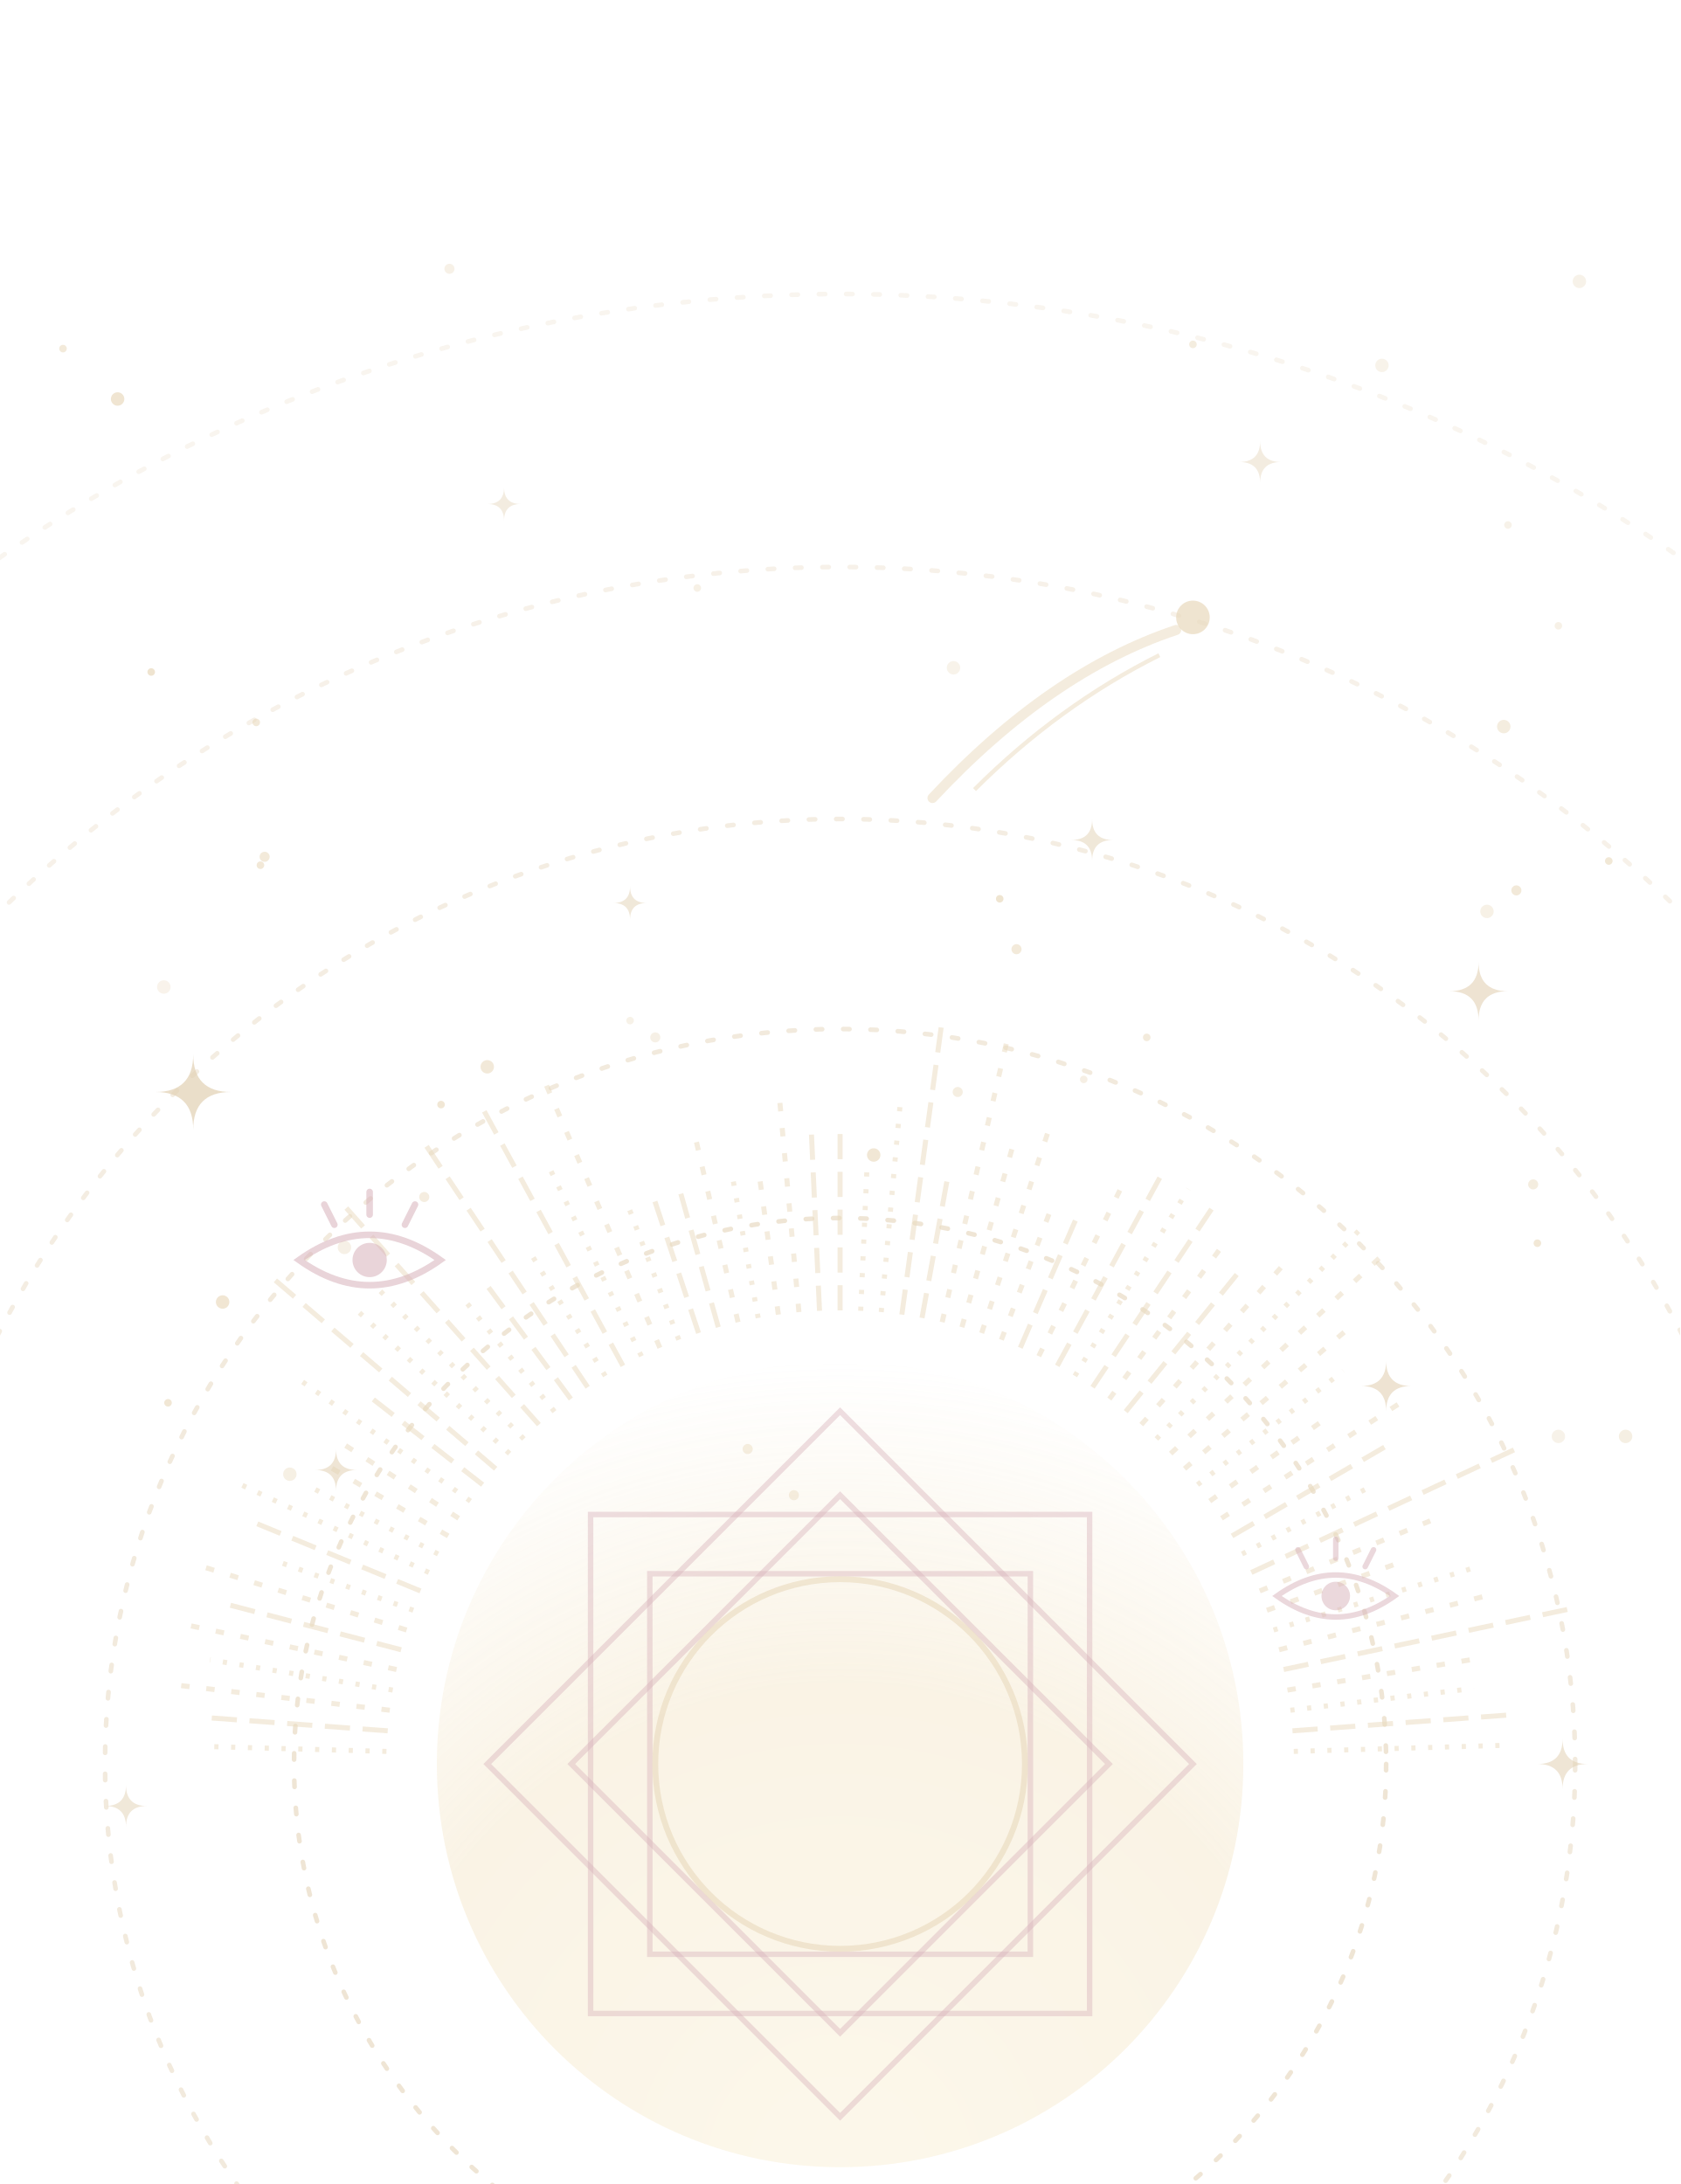
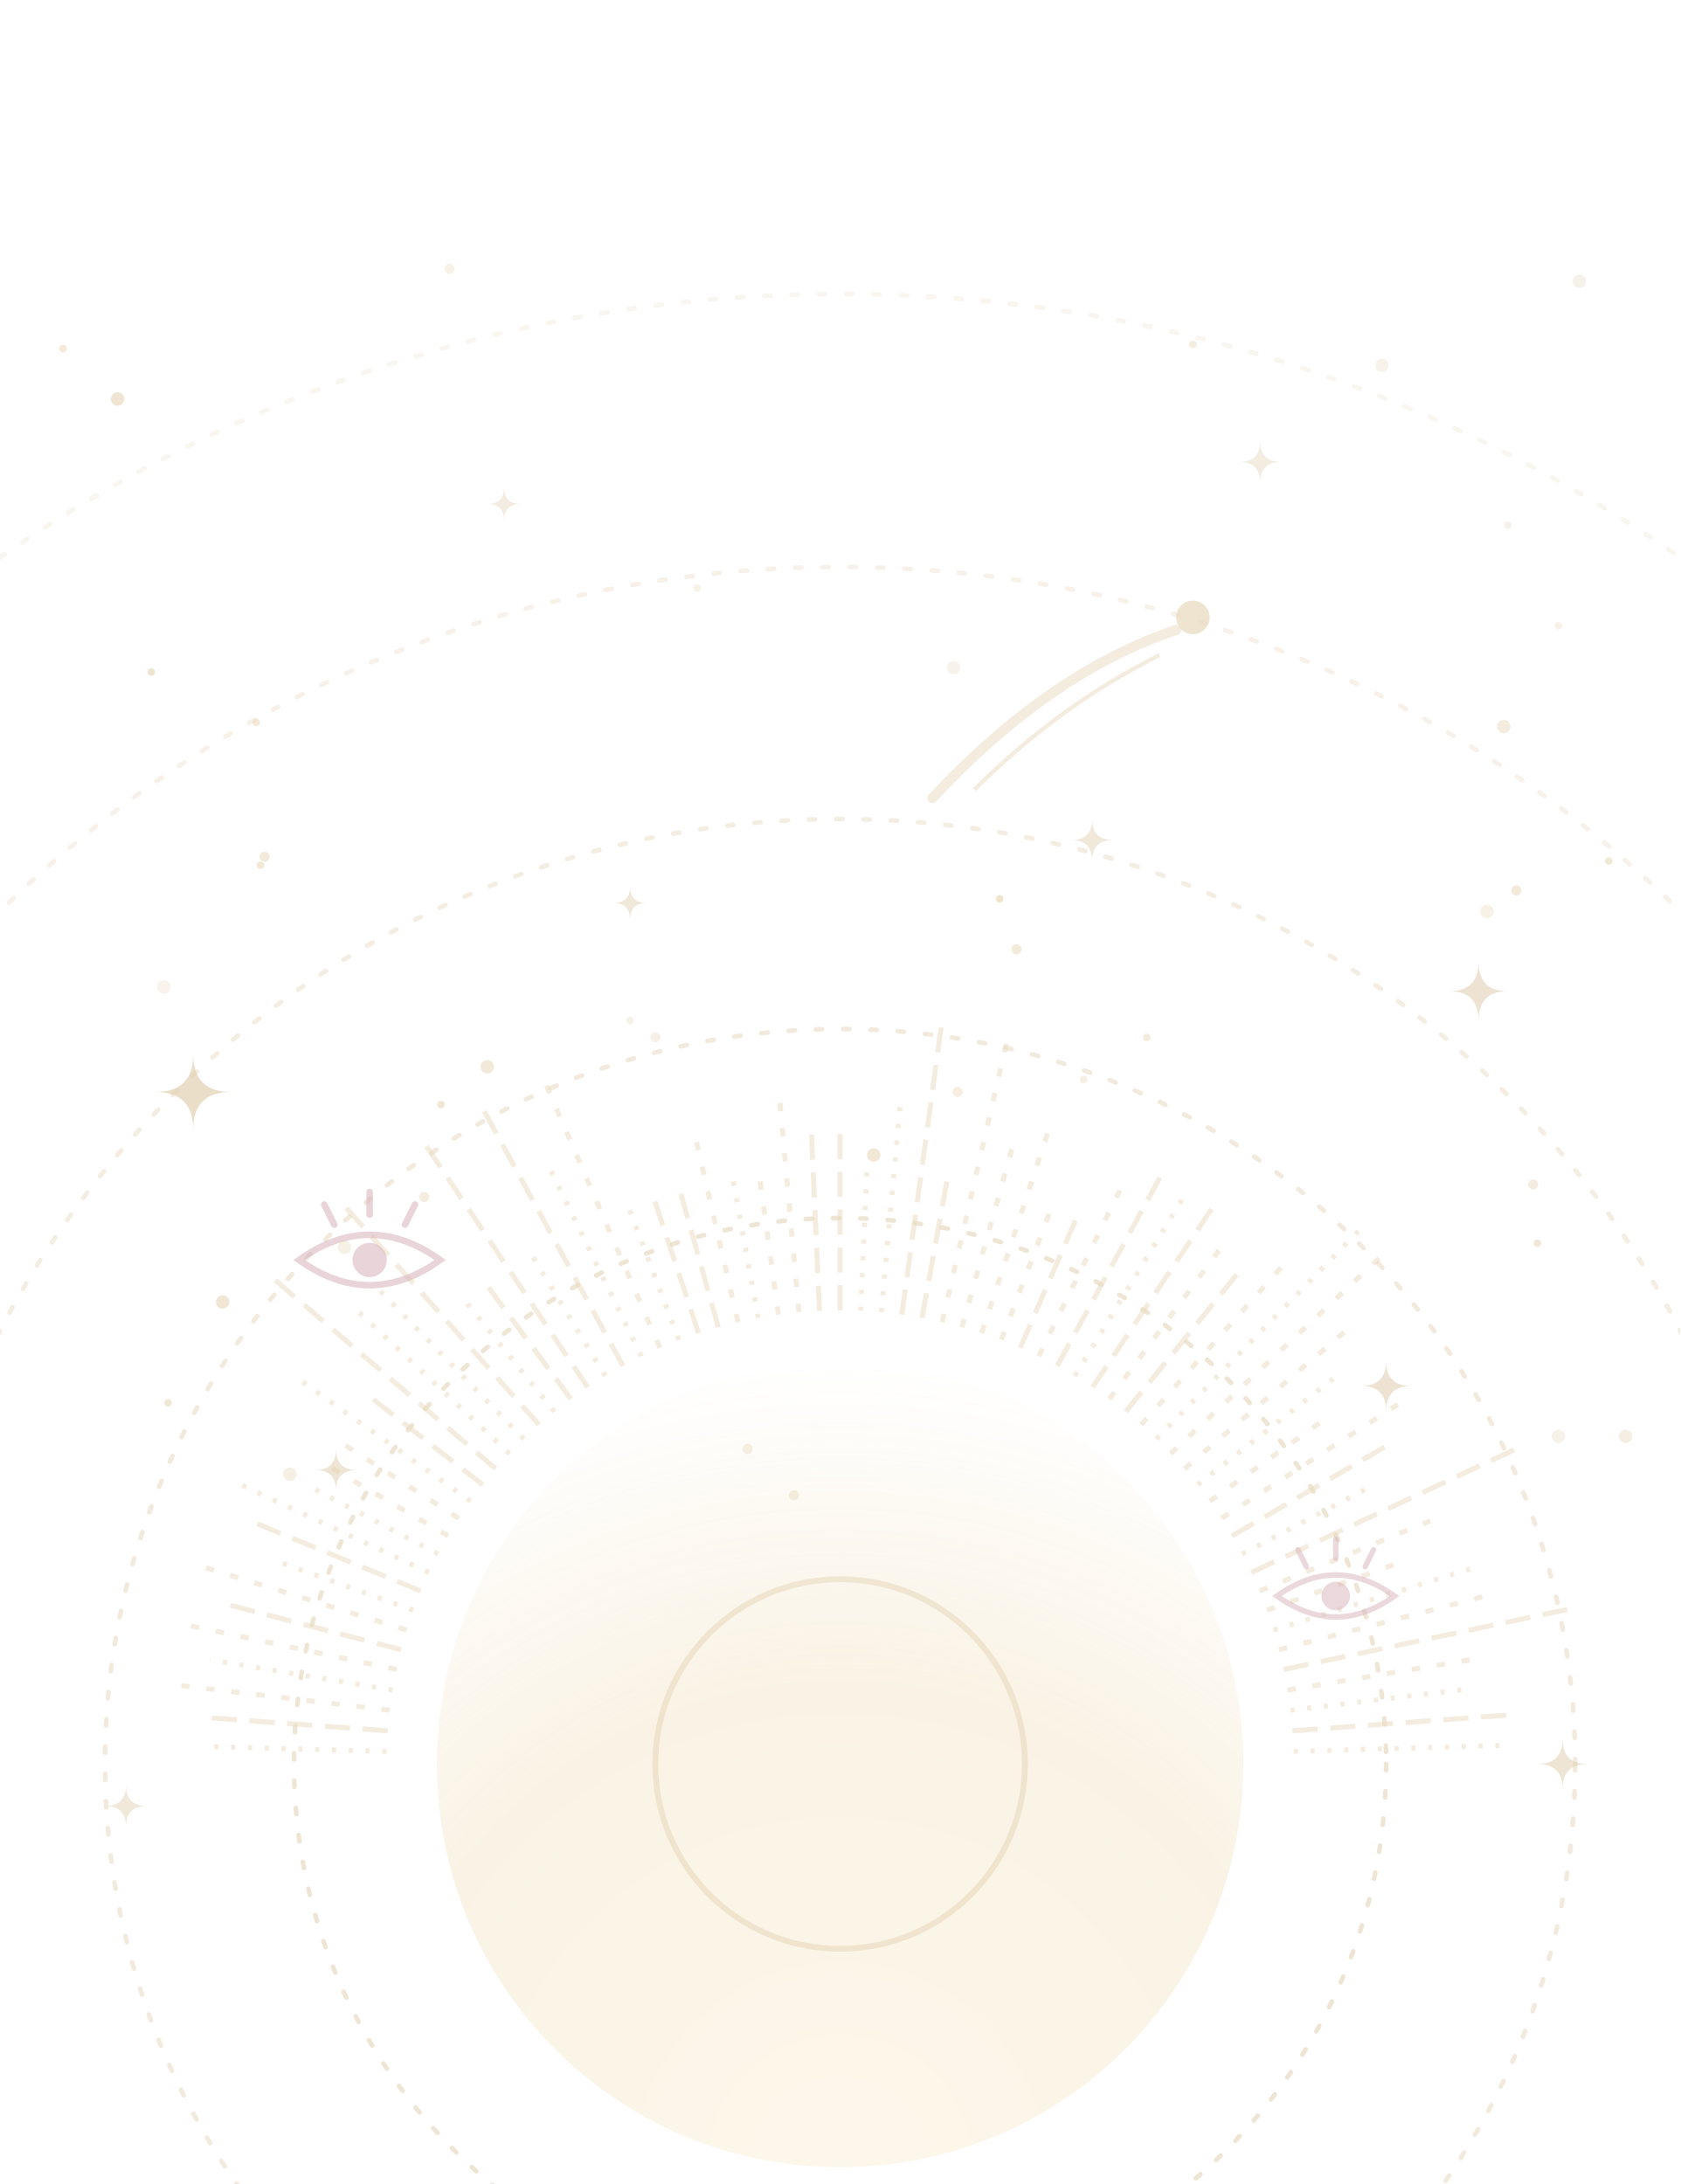
<svg xmlns="http://www.w3.org/2000/svg" viewBox="0 0 400 520" preserveAspectRatio="xMidYMax slice">
  <defs>
    <linearGradient id="g" x1="0" y1="-60.0" x2="0" y2="-59.0">
      <stop offset="0" stop-color="#fff" stop-opacity="0" />
      <stop offset=".35" stop-color="#fff" stop-opacity="1" />
    </linearGradient>
    <mask id="m">
      <rect width="400" height="520" fill="url(#g)" />
    </mask>
    <radialGradient id="sun" cx="50%" cy="100%" r="100%">
      <stop offset="0" stop-color="#F3DDA2" />
      <stop offset=".6" stop-color="#E7C98A" />
      <stop offset="1" stop-color="#E7C98A" stop-opacity="0" />
    </radialGradient>
  </defs>
  <g mask="url(#m)" opacity=".4">
    <circle cx="200" cy="420" r="96" fill="url(#sun)" opacity=".55" />
    <circle cx="200" cy="420" r="130" fill="none" stroke="#B58A42" stroke-width="1.1" stroke-dasharray="1.5 5" stroke-linecap="round" opacity="0.55" />
    <circle cx="200" cy="420" r="175" fill="none" stroke="#B58A42" stroke-width="1.1" stroke-dasharray="1.5 5" stroke-linecap="round" opacity="0.45" />
    <circle cx="200" cy="420" r="225" fill="none" stroke="#B58A42" stroke-width="1.1" stroke-dasharray="1.5 5" stroke-linecap="round" opacity="0.38" />
    <circle cx="200" cy="420" r="285" fill="none" stroke="#B58A42" stroke-width="1.1" stroke-dasharray="1.5 5" stroke-linecap="round" opacity="0.3" />
    <circle cx="200" cy="420" r="350" fill="none" stroke="#B58A42" stroke-width="1.1" stroke-dasharray="1.5 5" stroke-linecap="round" opacity="0.22" />
    <line x1="92.0" y1="417.0" x2="48.1" y2="415.8" stroke="#C8A15A" stroke-width="1.2" stroke-dasharray="1 3" opacity=".5" />
    <line x1="92.3" y1="412.1" x2="48.4" y2="408.9" stroke="#C8A15A" stroke-width="1.2" stroke-dasharray="6 3" opacity=".5" />
    <line x1="92.8" y1="407.2" x2="41.1" y2="401.1" stroke="#C8A15A" stroke-width="1.2" stroke-dasharray="2 4" opacity=".5" />
    <line x1="93.5" y1="402.4" x2="50.0" y2="395.2" stroke="#C8A15A" stroke-width="1.2" stroke-dasharray="1 3" opacity=".5" />
    <line x1="94.4" y1="397.5" x2="43.5" y2="386.7" stroke="#C8A15A" stroke-width="1.2" stroke-dasharray="2 4" opacity=".5" />
    <line x1="95.5" y1="392.8" x2="52.9" y2="381.7" stroke="#C8A15A" stroke-width="1.2" stroke-dasharray="6 3" opacity=".5" />
    <line x1="96.8" y1="388.1" x2="47.2" y2="372.7" stroke="#C8A15A" stroke-width="1.2" stroke-dasharray="2 4" opacity=".5" />
    <line x1="98.4" y1="383.4" x2="66.4" y2="371.9" stroke="#C8A15A" stroke-width="1.2" stroke-dasharray="1 3" opacity=".5" />
    <line x1="100.1" y1="378.8" x2="59.5" y2="362.1" stroke="#C8A15A" stroke-width="1.2" stroke-dasharray="6 3" opacity=".5" />
    <line x1="102.1" y1="374.4" x2="55.0" y2="352.4" stroke="#C8A15A" stroke-width="1.2" stroke-dasharray="1 3" opacity=".5" />
    <line x1="104.3" y1="370.0" x2="74.2" y2="354.2" stroke="#C8A15A" stroke-width="1.2" stroke-dasharray="1 3" opacity=".5" />
    <line x1="106.7" y1="365.7" x2="77.3" y2="348.6" stroke="#C8A15A" stroke-width="1.2" stroke-dasharray="2 4" opacity=".5" />
    <line x1="109.2" y1="361.5" x2="80.6" y2="343.1" stroke="#C8A15A" stroke-width="1.2" stroke-dasharray="2 4" opacity=".5" />
    <line x1="112.0" y1="357.4" x2="69.6" y2="327.3" stroke="#C8A15A" stroke-width="1.2" stroke-dasharray="1 3" opacity=".5" />
    <line x1="114.9" y1="353.5" x2="88.1" y2="332.6" stroke="#C8A15A" stroke-width="1.2" stroke-dasharray="6 3" opacity=".5" />
    <line x1="118.0" y1="349.7" x2="64.8" y2="304.2" stroke="#C8A15A" stroke-width="1.2" stroke-dasharray="6 3" opacity=".5" />
    <line x1="121.3" y1="346.1" x2="83.4" y2="310.5" stroke="#C8A15A" stroke-width="1.2" stroke-dasharray="1 3" opacity=".5" />
    <line x1="124.7" y1="342.6" x2="88.5" y2="305.3" stroke="#C8A15A" stroke-width="1.2" stroke-dasharray="1 3" opacity=".5" />
    <line x1="128.3" y1="339.2" x2="81.8" y2="286.9" stroke="#C8A15A" stroke-width="1.2" stroke-dasharray="6 3" opacity=".5" />
    <line x1="132.0" y1="336.1" x2="110.6" y2="309.6" stroke="#C8A15A" stroke-width="1.2" stroke-dasharray="1 3" opacity=".5" />
    <line x1="135.9" y1="333.1" x2="115.7" y2="305.7" stroke="#C8A15A" stroke-width="1.2" stroke-dasharray="6 3" opacity=".5" />
    <line x1="139.9" y1="330.3" x2="101.0" y2="272.1" stroke="#C8A15A" stroke-width="1.2" stroke-dasharray="6 3" opacity=".5" />
    <line x1="144.1" y1="327.6" x2="126.4" y2="298.5" stroke="#C8A15A" stroke-width="1.2" stroke-dasharray="1 3" opacity=".5" />
    <line x1="148.3" y1="325.2" x2="114.8" y2="263.7" stroke="#C8A15A" stroke-width="1.2" stroke-dasharray="6 3" opacity=".5" />
    <line x1="152.7" y1="322.9" x2="129.9" y2="276.2" stroke="#C8A15A" stroke-width="1.2" stroke-dasharray="1 3" opacity=".5" />
    <line x1="157.1" y1="320.9" x2="129.3" y2="256.6" stroke="#C8A15A" stroke-width="1.2" stroke-dasharray="2 4" opacity=".5" />
    <line x1="161.6" y1="319.0" x2="149.6" y2="287.3" stroke="#C8A15A" stroke-width="1.2" stroke-dasharray="1 3" opacity=".5" />
    <line x1="166.3" y1="317.4" x2="155.6" y2="285.1" stroke="#C8A15A" stroke-width="1.2" stroke-dasharray="6 3" opacity=".5" />
    <line x1="171.0" y1="316.0" x2="161.8" y2="283.2" stroke="#C8A15A" stroke-width="1.2" stroke-dasharray="6 3" opacity=".5" />
    <line x1="175.7" y1="314.8" x2="165.8" y2="271.9" stroke="#C8A15A" stroke-width="1.2" stroke-dasharray="2 4" opacity=".5" />
    <line x1="180.5" y1="313.8" x2="174.4" y2="280.3" stroke="#C8A15A" stroke-width="1.2" stroke-dasharray="1 3" opacity=".5" />
    <line x1="185.3" y1="313.0" x2="180.7" y2="279.3" stroke="#C8A15A" stroke-width="1.2" stroke-dasharray="2 4" opacity=".5" />
    <line x1="190.2" y1="312.4" x2="185.5" y2="260.7" stroke="#C8A15A" stroke-width="1.2" stroke-dasharray="2 4" opacity=".5" />
    <line x1="195.1" y1="312.1" x2="193.1" y2="268.2" stroke="#C8A15A" stroke-width="1.2" stroke-dasharray="6 3" opacity=".5" />
    <line x1="200.0" y1="312.0" x2="200.0" y2="268.0" stroke="#C8A15A" stroke-width="1.2" stroke-dasharray="6 3" opacity=".5" />
    <line x1="204.9" y1="312.1" x2="206.4" y2="278.1" stroke="#C8A15A" stroke-width="1.2" stroke-dasharray="1 3" opacity=".5" />
    <line x1="209.8" y1="312.4" x2="214.5" y2="260.7" stroke="#C8A15A" stroke-width="1.2" stroke-dasharray="1 3" opacity=".5" />
    <line x1="214.7" y1="313.0" x2="224.2" y2="243.6" stroke="#C8A15A" stroke-width="1.2" stroke-dasharray="6 3" opacity=".5" />
    <line x1="219.5" y1="313.8" x2="225.6" y2="280.3" stroke="#C8A15A" stroke-width="1.2" stroke-dasharray="6 3" opacity=".5" />
    <line x1="224.3" y1="314.8" x2="240.0" y2="246.6" stroke="#C8A15A" stroke-width="1.2" stroke-dasharray="2 4" opacity=".5" />
    <line x1="229.0" y1="316.0" x2="240.9" y2="273.6" stroke="#C8A15A" stroke-width="1.2" stroke-dasharray="2 4" opacity=".5" />
    <line x1="233.7" y1="317.4" x2="250.0" y2="268.0" stroke="#C8A15A" stroke-width="1.2" stroke-dasharray="2 4" opacity=".5" />
    <line x1="238.4" y1="319.0" x2="250.4" y2="287.3" stroke="#C8A15A" stroke-width="1.2" stroke-dasharray="2 4" opacity=".5" />
    <line x1="242.9" y1="320.9" x2="256.4" y2="289.7" stroke="#C8A15A" stroke-width="1.2" stroke-dasharray="6 3" opacity=".5" />
    <line x1="247.3" y1="322.9" x2="266.6" y2="283.4" stroke="#C8A15A" stroke-width="1.2" stroke-dasharray="2 4" opacity=".5" />
    <line x1="251.7" y1="325.2" x2="276.6" y2="279.5" stroke="#C8A15A" stroke-width="1.2" stroke-dasharray="6 3" opacity=".5" />
    <line x1="255.9" y1="327.6" x2="282.9" y2="283.1" stroke="#C8A15A" stroke-width="1.2" stroke-dasharray="1 3" opacity=".5" />
    <line x1="260.1" y1="330.3" x2="289.0" y2="287.0" stroke="#C8A15A" stroke-width="1.2" stroke-dasharray="6 3" opacity=".5" />
    <line x1="264.1" y1="333.1" x2="290.2" y2="297.7" stroke="#C8A15A" stroke-width="1.2" stroke-dasharray="2 4" opacity=".5" />
    <line x1="268.0" y1="336.1" x2="295.7" y2="301.9" stroke="#C8A15A" stroke-width="1.2" stroke-dasharray="6 3" opacity=".5" />
    <line x1="271.7" y1="339.2" x2="306.2" y2="300.4" stroke="#C8A15A" stroke-width="1.2" stroke-dasharray="2 4" opacity=".5" />
    <line x1="275.3" y1="342.6" x2="324.1" y2="292.4" stroke="#C8A15A" stroke-width="1.2" stroke-dasharray="1 3" opacity=".5" />
    <line x1="278.7" y1="346.1" x2="329.8" y2="298.2" stroke="#C8A15A" stroke-width="1.2" stroke-dasharray="2 4" opacity=".5" />
    <line x1="282.0" y1="349.7" x2="321.5" y2="315.9" stroke="#C8A15A" stroke-width="1.2" stroke-dasharray="2 4" opacity=".5" />
    <line x1="285.1" y1="353.5" x2="319.8" y2="326.4" stroke="#C8A15A" stroke-width="1.2" stroke-dasharray="1 3" opacity=".5" />
    <line x1="288.0" y1="357.4" x2="315.7" y2="337.7" stroke="#C8A15A" stroke-width="1.2" stroke-dasharray="2 4" opacity=".5" />
    <line x1="290.8" y1="361.5" x2="334.5" y2="333.3" stroke="#C8A15A" stroke-width="1.2" stroke-dasharray="2 4" opacity=".5" />
    <line x1="293.3" y1="365.7" x2="331.4" y2="343.5" stroke="#C8A15A" stroke-width="1.2" stroke-dasharray="6 3" opacity=".5" />
    <line x1="295.7" y1="370.0" x2="325.8" y2="354.2" stroke="#C8A15A" stroke-width="1.2" stroke-dasharray="1 3" opacity=".5" />
    <line x1="297.9" y1="374.4" x2="361.3" y2="344.8" stroke="#C8A15A" stroke-width="1.2" stroke-dasharray="6 3" opacity=".5" />
    <line x1="299.9" y1="378.8" x2="340.5" y2="362.1" stroke="#C8A15A" stroke-width="1.2" stroke-dasharray="2 4" opacity=".5" />
    <line x1="301.6" y1="383.4" x2="333.6" y2="371.9" stroke="#C8A15A" stroke-width="1.2" stroke-dasharray="2 4" opacity=".5" />
    <line x1="303.2" y1="388.1" x2="352.8" y2="372.7" stroke="#C8A15A" stroke-width="1.2" stroke-dasharray="1 3" opacity=".5" />
    <line x1="304.5" y1="392.8" x2="354.8" y2="379.7" stroke="#C8A15A" stroke-width="1.2" stroke-dasharray="2 4" opacity=".5" />
    <line x1="305.6" y1="397.5" x2="374.1" y2="383.0" stroke="#C8A15A" stroke-width="1.2" stroke-dasharray="6 3" opacity=".5" />
    <line x1="306.5" y1="402.4" x2="350.0" y2="395.2" stroke="#C8A15A" stroke-width="1.2" stroke-dasharray="2 4" opacity=".5" />
    <line x1="307.2" y1="407.2" x2="350.9" y2="402.0" stroke="#C8A15A" stroke-width="1.2" stroke-dasharray="1 3" opacity=".5" />
    <line x1="307.7" y1="412.1" x2="359.6" y2="408.3" stroke="#C8A15A" stroke-width="1.2" stroke-dasharray="6 3" opacity=".5" />
    <line x1="308.0" y1="417.0" x2="359.9" y2="415.5" stroke="#C8A15A" stroke-width="1.2" stroke-dasharray="1 3" opacity=".5" />
-     <path d="M259.4 479.4 L140.6 479.4 L140.6 360.6 L259.4 360.6Z" fill="none" stroke="#9A3B52" stroke-width="1.3" opacity=".42" />
-     <path d="M284.0 420.0 L200.0 504.0 L116.0 420.0 L200.0 336.0Z" fill="none" stroke="#9A3B52" stroke-width="1.3" opacity=".42" />
-     <path d="M245.3 465.3 L154.7 465.3 L154.7 374.7 L245.3 374.7Z" fill="none" stroke="#9A3B52" stroke-width="1.3" opacity=".42" />
-     <path d="M264.0 420.0 L200.0 484.0 L136.0 420.0 L200.0 356.0Z" fill="none" stroke="#9A3B52" stroke-width="1.3" opacity=".42" />
    <circle cx="200" cy="420" r="44" fill="none" stroke="#C8A15A" stroke-width="1.4" opacity=".6" />
    <path d="M46 251 Q46 260 55 260 Q46 260 46 269 Q46 260 37 260 Q46 260 46 251Z" fill="#B58A42" opacity="0.7" />
    <path d="M352 229 Q352 236 359 236 Q352 236 352 243 Q352 236 345 236 Q352 236 352 229Z" fill="#B58A42" opacity="0.6" />
    <path d="M80 345 Q80 350 85 350 Q80 350 80 355 Q80 350 75 350 Q80 350 80 345Z" fill="#B58A42" opacity="0.55" />
    <path d="M330 324 Q330 330 336 330 Q330 330 330 336 Q330 330 324 330 Q330 330 330 324Z" fill="#B58A42" opacity="0.6" />
    <path d="M150 211 Q150 215 154 215 Q150 215 150 219 Q150 215 146 215 Q150 215 150 211Z" fill="#B58A42" opacity="0.5" />
    <path d="M260 195 Q260 200 265 200 Q260 200 260 205 Q260 200 255 200 Q260 200 260 195Z" fill="#B58A42" opacity="0.5" />
    <path d="M30 425 Q30 430 35 430 Q30 430 30 435 Q30 430 25 430 Q30 430 30 425Z" fill="#B58A42" opacity="0.5" />
    <path d="M372 414 Q372 420 378 420 Q372 420 372 426 Q372 420 366 420 Q372 420 372 414Z" fill="#B58A42" opacity="0.55" />
    <path d="M120 116 Q120 120 124 120 Q120 120 120 124 Q120 120 116 120 Q120 120 120 116Z" fill="#B58A42" opacity="0.4" />
    <path d="M300 105 Q300 110 305 110 Q300 110 300 115 Q300 110 295 110 Q300 110 300 105Z" fill="#B58A42" opacity="0.4" />
    <circle cx="69" cy="351" r="1.6" fill="#C8A15A" opacity="0.40" />
    <circle cx="82" cy="297" r="1.6" fill="#C8A15A" opacity="0.38" />
    <circle cx="371" cy="342" r="1.6" fill="#C8A15A" opacity="0.33" />
    <circle cx="28" cy="95" r="1.6" fill="#C8A15A" opacity="0.69" />
    <circle cx="101" cy="285" r="1.2" fill="#C8A15A" opacity="0.47" />
    <circle cx="354" cy="217" r="1.6" fill="#C8A15A" opacity="0.37" />
    <circle cx="284" cy="82" r="0.9" fill="#C8A15A" opacity="0.49" />
    <circle cx="258" cy="257" r="0.9" fill="#C8A15A" opacity="0.41" />
    <circle cx="359" cy="125" r="0.9" fill="#C8A15A" opacity="0.33" />
    <circle cx="166" cy="140" r="0.9" fill="#C8A15A" opacity="0.37" />
    <circle cx="150" cy="243" r="0.9" fill="#C8A15A" opacity="0.34" />
    <circle cx="63" cy="204" r="1.2" fill="#C8A15A" opacity="0.56" />
    <circle cx="273" cy="247" r="0.9" fill="#C8A15A" opacity="0.54" />
    <circle cx="361" cy="212" r="1.2" fill="#C8A15A" opacity="0.58" />
    <circle cx="376" cy="67" r="1.6" fill="#C8A15A" opacity="0.33" />
    <circle cx="36" cy="160" r="0.9" fill="#C8A15A" opacity="0.70" />
    <circle cx="39" cy="235" r="1.6" fill="#C8A15A" opacity="0.32" />
    <circle cx="366" cy="296" r="0.9" fill="#C8A15A" opacity="0.62" />
    <circle cx="358" cy="173" r="1.6" fill="#C8A15A" opacity="0.49" />
    <circle cx="40" cy="334" r="0.9" fill="#C8A15A" opacity="0.65" />
    <circle cx="228" cy="260" r="1.2" fill="#C8A15A" opacity="0.45" />
    <circle cx="15" cy="83" r="0.9" fill="#C8A15A" opacity="0.56" />
    <circle cx="387" cy="342" r="1.6" fill="#C8A15A" opacity="0.43" />
    <circle cx="365" cy="282" r="1.2" fill="#C8A15A" opacity="0.48" />
    <circle cx="329" cy="87" r="1.6" fill="#C8A15A" opacity="0.31" />
    <circle cx="238" cy="214" r="0.9" fill="#C8A15A" opacity="0.68" />
    <circle cx="53" cy="310" r="1.6" fill="#C8A15A" opacity="0.67" />
    <circle cx="107" cy="64" r="1.2" fill="#C8A15A" opacity="0.36" />
    <circle cx="242" cy="226" r="1.2" fill="#C8A15A" opacity="0.56" />
    <circle cx="178" cy="345" r="1.2" fill="#C8A15A" opacity="0.46" />
    <circle cx="105" cy="263" r="0.9" fill="#C8A15A" opacity="0.65" />
    <circle cx="156" cy="247" r="1.2" fill="#C8A15A" opacity="0.38" />
    <circle cx="61" cy="172" r="0.9" fill="#C8A15A" opacity="0.58" />
    <circle cx="371" cy="149" r="0.9" fill="#C8A15A" opacity="0.35" />
    <circle cx="189" cy="356" r="1.2" fill="#C8A15A" opacity="0.45" />
    <circle cx="208" cy="275" r="1.6" fill="#C8A15A" opacity="0.64" />
    <circle cx="383" cy="205" r="0.9" fill="#C8A15A" opacity="0.63" />
    <circle cx="116" cy="254" r="1.6" fill="#C8A15A" opacity="0.58" />
    <circle cx="227" cy="159" r="1.6" fill="#C8A15A" opacity="0.31" />
    <circle cx="62" cy="206" r="0.9" fill="#C8A15A" opacity="0.61" />
    <g transform="translate(88 300) scale(1.2)" opacity="0.55" fill="none" stroke="#9A3B52" stroke-width="1.3" stroke-linecap="round">
      <path d="M-14 0 Q0 -10 14 0 Q0 10 -14 0Z" />
      <circle r="3.4" fill="#9A3B52" stroke="none" />
      <path d="M-7 -7 L-9 -11 M0 -9 L0 -13.5 M7 -7 L9 -11" />
    </g>
    <g transform="translate(318 380) scale(1)" opacity="0.5" fill="none" stroke="#9A3B52" stroke-width="1.3" stroke-linecap="round">
      <path d="M-14 0 Q0 -10 14 0 Q0 10 -14 0Z" />
      <circle r="3.4" fill="#9A3B52" stroke="none" />
      <path d="M-7 -7 L-9 -11 M0 -9 L0 -13.5 M7 -7 L9 -11" />
    </g>
    <path d="M280 150 Q250 160 222 190" stroke="#C8A15A" stroke-width="2.4" stroke-linecap="round" fill="none" opacity=".5" />
    <path d="M276 156 Q252 168 232 188" stroke="#C8A15A" stroke-width="1" fill="none" opacity=".5" />
    <circle cx="284" cy="147" r="4" fill="#C8A15A" opacity=".7" />
  </g>
</svg>
